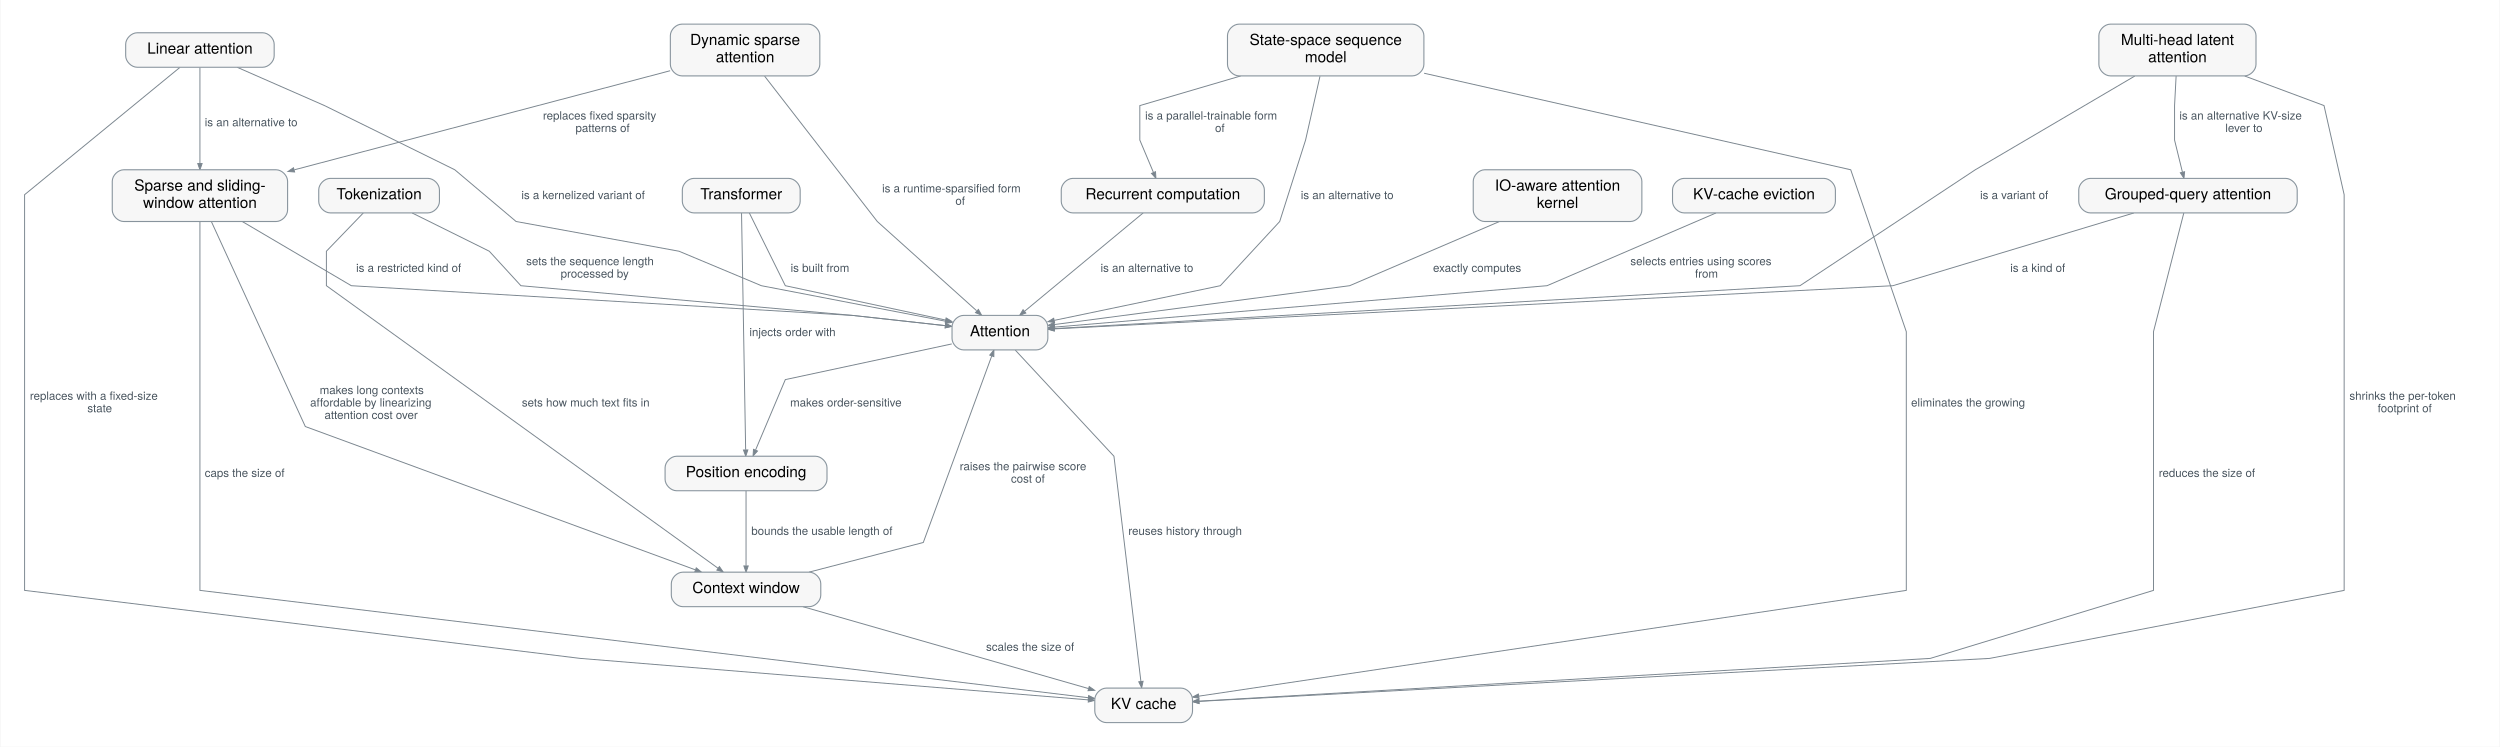
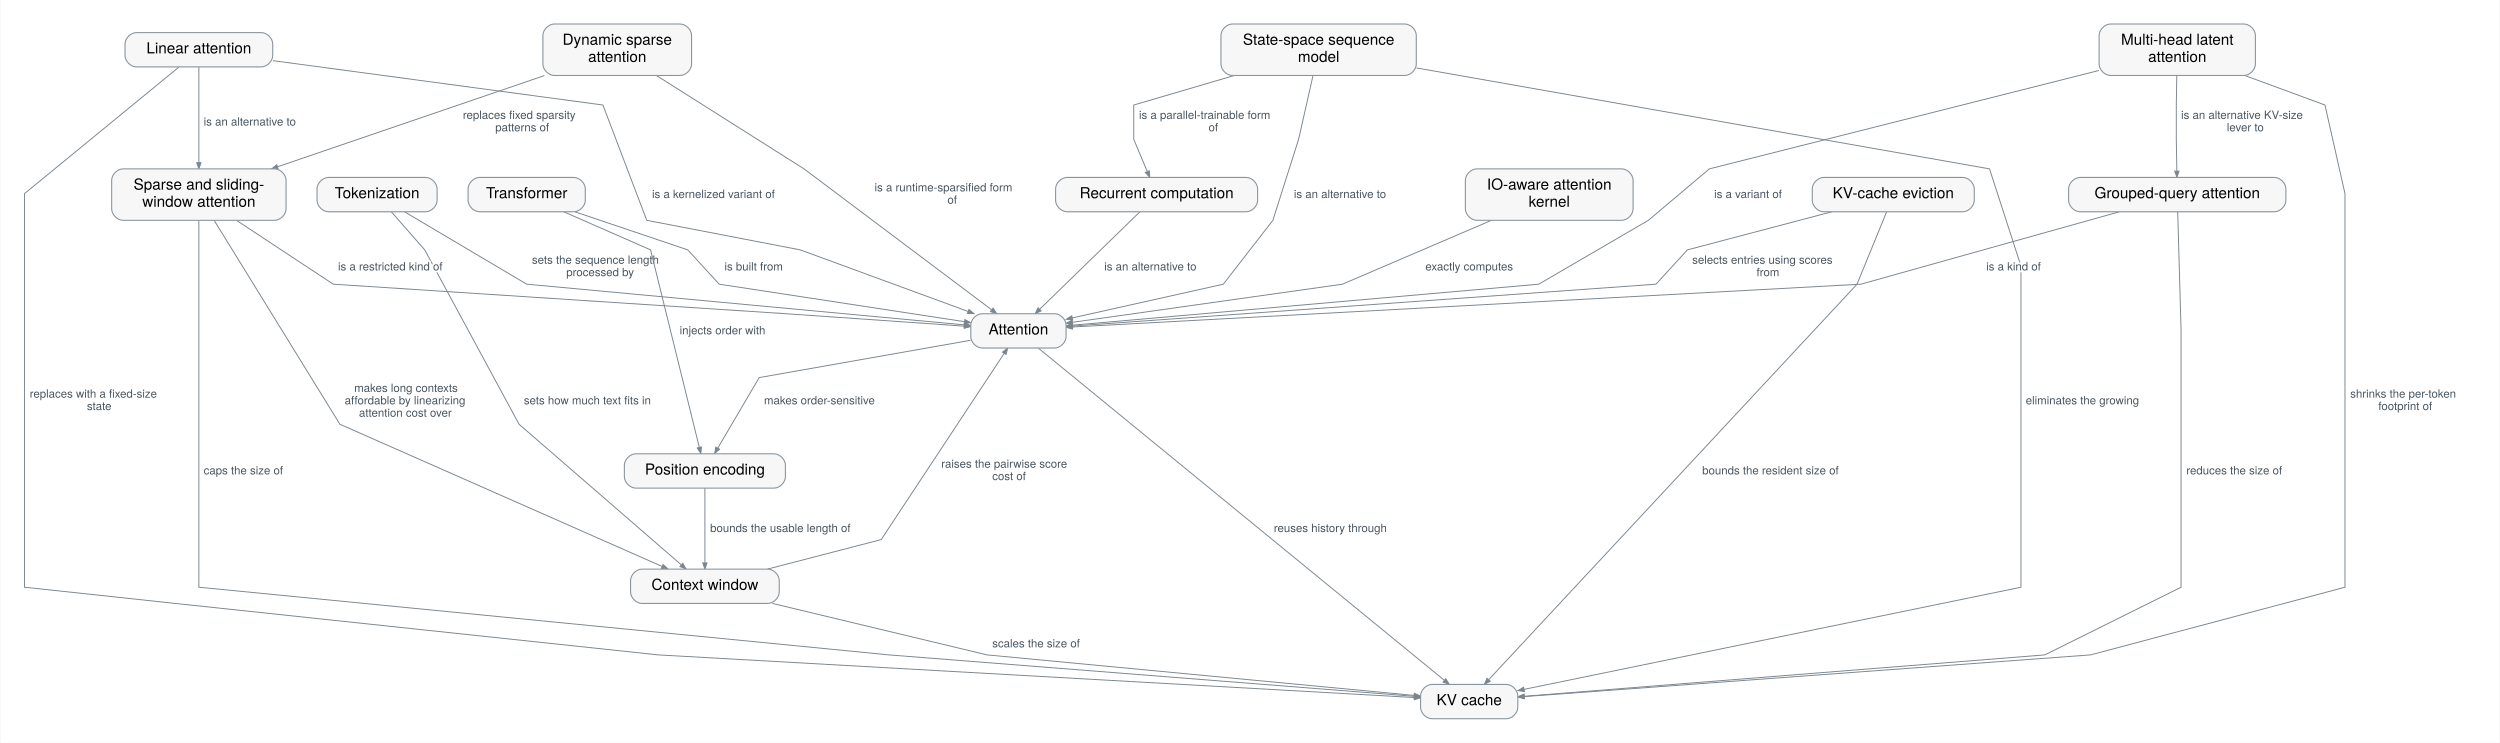
- <svg xmlns="http://www.w3.org/2000/svg" xmlns:xlink="http://www.w3.org/1999/xlink" width="2608pt" height="779pt" viewBox="0.00 0.00 2608.40 779.40" font-family="Helvetica Neue, Helvetica, Arial, sans-serif" role="group" aria-label="How does Attention connect?">
+ <svg xmlns="http://www.w3.org/2000/svg" xmlns:xlink="http://www.w3.org/1999/xlink" width="2622pt" height="779pt" viewBox="0.00 0.00 2622.40 779.40" font-family="Helvetica Neue, Helvetica, Arial, sans-serif" role="group" aria-label="How does Attention connect?">
  <g id="graph0" class="graph" transform="scale(1 1) rotate(0) translate(25.2 754.2)">
-     <polygon fill="white" stroke="transparent" points="-25.2,25.2 -25.2,-754.2 2583.2,-754.2 2583.2,25.2 -25.2,25.2" />
+     <polygon fill="white" stroke="transparent" points="-25.2,25.2 -25.2,-754.2 2597.2,-754.2 2597.2,25.2 -25.2,25.2" />
    <g id="relation-rel.position-encoding.attention" class="edge">
-       <path fill="none" stroke="#7a858e" d="M967.73,-395.23C901.69,-381.08 794,-358 794,-358 794,-358 775.09,-313.26 762.96,-284.55" />
-       <polygon fill="#7a858e" stroke="#7a858e" points="764.96,-283.44 760.33,-278.34 760.77,-285.21 764.96,-283.44" />
-       <text text-anchor="start" x="799" y="-329.9" font-family="Helvetica Neue" font-size="12.00" fill="#47535d" paint-order="stroke" stroke="white" stroke-width="4" stroke-linejoin="round">makes order-sensitive</text>
+       <path fill="none" stroke="#7a858e" d="M992.79,-397.14C914.2,-383.27 771,-358 771,-358 771,-358 744.49,-312.89 727.63,-284.19" />
+       <polygon fill="#7a858e" stroke="#7a858e" points="729.45,-282.79 724.19,-278.34 725.52,-285.1 729.45,-282.79" />
+       <text text-anchor="start" x="776" y="-329.9" font-family="Helvetica Neue" font-size="12.00" fill="#47535d" paint-order="stroke" stroke="white" stroke-width="4" stroke-linejoin="round">makes order-sensitive</text>
    </g>
    <g id="relation-rel.attention.kv-cache" class="edge">
-       <path fill="none" stroke="#7a858e" d="M1034.05,-388.74C1066.53,-353.8 1137,-278 1137,-278 1137,-278 1157.45,-107.14 1165.13,-42.97" />
-       <polygon fill="#7a858e" stroke="#7a858e" points="1167.4,-43.12 1165.92,-36.4 1162.89,-42.58 1167.4,-43.12" />
-       <text text-anchor="start" x="1152" y="-195.9" font-family="Helvetica Neue" font-size="12.00" fill="#47535d" paint-order="stroke" stroke="white" stroke-width="4" stroke-linejoin="round">reuses history through</text>
+       <path fill="none" stroke="#7a858e" d="M1063.93,-388.87C1140.55,-326.19 1405.6,-109.33 1489.98,-40.29" />
+       <polygon fill="#7a858e" stroke="#7a858e" points="1491.45,-42.03 1495.04,-36.15 1488.57,-38.5 1491.45,-42.03" />
+       <text text-anchor="start" x="1311" y="-195.9" font-family="Helvetica Neue" font-size="12.00" fill="#47535d" paint-order="stroke" stroke="white" stroke-width="4" stroke-linejoin="round">reuses history through</text>
    </g>
    <g id="relation-rel.tokenization.attention" class="edge">
-       <path fill="none" stroke="#7a858e" d="M404.5,-531.9C438.38,-515.11 485,-492 485,-492 485,-492 518,-456 518,-456 518,-456 864,-425 864,-425 864,-425 917.07,-419.14 960.91,-414.3" />
-       <polygon fill="#7a858e" stroke="#7a858e" points="961.36,-416.54 967.57,-413.57 960.86,-412.02 961.36,-416.54" />
-       <text text-anchor="start" x="523.5" y="-477.4" font-family="Helvetica Neue" font-size="12.00" fill="#47535d" paint-order="stroke" stroke="white" stroke-width="4" stroke-linejoin="round">sets the sequence length</text>
-       <text text-anchor="start" x="559.5" y="-464.4" font-family="Helvetica Neue" font-size="12.00" fill="#47535d" paint-order="stroke" stroke="white" stroke-width="4" stroke-linejoin="round">processed by</text>
+       <path fill="none" stroke="#7a858e" d="M398.8,-531.94C444.12,-505.09 527,-456 527,-456 527,-456 851.69,-425.8 985.95,-413.31" />
+       <polygon fill="#7a858e" stroke="#7a858e" points="986.32,-415.56 992.58,-412.69 985.9,-411.03 986.32,-415.56" />
+       <text text-anchor="start" x="532.5" y="-477.4" font-family="Helvetica Neue" font-size="12.00" fill="#47535d" paint-order="stroke" stroke="white" stroke-width="4" stroke-linejoin="round">sets the sequence length</text>
+       <text text-anchor="start" x="568.5" y="-464.4" font-family="Helvetica Neue" font-size="12.00" fill="#47535d" paint-order="stroke" stroke="white" stroke-width="4" stroke-linejoin="round">processed by</text>
    </g>
    <g id="relation-rel.tokenization.context" class="edge">
-       <path fill="none" stroke="#7a858e" d="M353.5,-531.9C337.3,-515.11 315,-492 315,-492 315,-492 315,-456 315,-456 315,-456 625.87,-231.72 723.82,-161.05" />
-       <polygon fill="#7a858e" stroke="#7a858e" points="725.2,-162.86 729.14,-157.21 722.54,-159.17 725.2,-162.86" />
-       <text text-anchor="start" x="519" y="-329.9" font-family="Helvetica Neue" font-size="12.00" fill="#47535d" paint-order="stroke" stroke="white" stroke-width="4" stroke-linejoin="round">sets how much text fits in</text>
+       <path fill="none" stroke="#7a858e" d="M385,-531.9C399.73,-515.11 420,-492 420,-492 420,-492 519,-309 519,-309 519,-309 636.45,-207.21 689.05,-161.63" />
+       <polygon fill="#7a858e" stroke="#7a858e" points="690.81,-163.11 694.23,-157.13 687.83,-159.67 690.81,-163.11" />
+       <text text-anchor="start" x="524" y="-329.9" font-family="Helvetica Neue" font-size="12.00" fill="#47535d" paint-order="stroke" stroke="white" stroke-width="4" stroke-linejoin="round">sets how much text fits in</text>
    </g>
    <g id="relation-rel.position-encoding.context" class="edge">
-       <path fill="none" stroke="#7a858e" d="M753,-241.95C753,-221.45 753,-186.92 753,-163.8" />
-       <polygon fill="#7a858e" stroke="#7a858e" points="755.28,-163.52 753,-157.02 750.73,-163.52 755.28,-163.52" />
-       <text text-anchor="start" x="758.5" y="-195.9" font-family="Helvetica Neue" font-size="12.00" fill="#47535d" paint-order="stroke" stroke="white" stroke-width="4" stroke-linejoin="round">bounds the usable length of</text>
+       <path fill="none" stroke="#7a858e" d="M714,-241.95C714,-221.45 714,-186.92 714,-163.8" />
+       <polygon fill="#7a858e" stroke="#7a858e" points="716.28,-163.52 714,-157.02 711.73,-163.52 716.28,-163.52" />
+       <text text-anchor="start" x="719.5" y="-195.9" font-family="Helvetica Neue" font-size="12.00" fill="#47535d" paint-order="stroke" stroke="white" stroke-width="4" stroke-linejoin="round">bounds the usable length of</text>
    </g>
    <g id="relation-rel.context-length.attention" class="edge">
-       <path fill="none" stroke="#7a858e" d="M818.74,-157.06C871.92,-170.85 938,-188 938,-188 938,-188 988.87,-326.61 1009.48,-382.78" />
-       <polygon fill="#7a858e" stroke="#7a858e" points="1007.35,-383.58 1011.72,-388.89 1011.62,-382.01 1007.35,-383.58" />
-       <text text-anchor="start" x="976" y="-263.4" font-family="Helvetica Neue" font-size="12.00" fill="#47535d" paint-order="stroke" stroke="white" stroke-width="4" stroke-linejoin="round">raises the pairwise score</text>
-       <text text-anchor="start" x="1029.5" y="-250.4" font-family="Helvetica Neue" font-size="12.00" fill="#47535d" paint-order="stroke" stroke="white" stroke-width="4" stroke-linejoin="round">cost of</text>
+       <path fill="none" stroke="#7a858e" d="M779.74,-157.06C832.92,-170.85 899,-188 899,-188 899,-188 991.3,-327.74 1028.11,-383.46" />
+       <polygon fill="#7a858e" stroke="#7a858e" points="1026.22,-384.72 1031.7,-388.89 1030.02,-382.22 1026.22,-384.72" />
+       <text text-anchor="start" x="962" y="-263.4" font-family="Helvetica Neue" font-size="12.00" fill="#47535d" paint-order="stroke" stroke="white" stroke-width="4" stroke-linejoin="round">raises the pairwise score</text>
+       <text text-anchor="start" x="1015.5" y="-250.4" font-family="Helvetica Neue" font-size="12.00" fill="#47535d" paint-order="stroke" stroke="white" stroke-width="4" stroke-linejoin="round">cost of</text>
    </g>
    <g id="relation-rel.context-length.kv-cache" class="edge">
-       <path fill="none" stroke="#7a858e" d="M812.46,-120.95C891.92,-98.17 1031.81,-58.05 1110.34,-35.53" />
-       <polygon fill="#7a858e" stroke="#7a858e" points="1111.2,-37.65 1116.82,-33.68 1109.94,-33.28 1111.2,-37.65" />
-       <text text-anchor="start" x="1003.5" y="-74.9" font-family="Helvetica Neue" font-size="12.00" fill="#47535d" paint-order="stroke" stroke="white" stroke-width="4" stroke-linejoin="round">scales the size of</text>
+       <path fill="none" stroke="#7a858e" d="M784.9,-120.99C872.47,-99.99 1010,-67 1010,-67 1010,-67 1325.32,-37.09 1458.13,-24.49" />
+       <polygon fill="#7a858e" stroke="#7a858e" points="1458.44,-26.75 1464.7,-23.87 1458.01,-22.22 1458.44,-26.75" />
+       <text text-anchor="start" x="1015.5" y="-74.9" font-family="Helvetica Neue" font-size="12.00" fill="#47535d" paint-order="stroke" stroke="white" stroke-width="4" stroke-linejoin="round">scales the size of</text>
    </g>
    <g id="relation-rel.transformer.attention" class="edge">
-       <path fill="none" stroke="#7a858e" d="M756.44,-531.94C769.72,-505.09 794,-456 794,-456 794,-456 894.65,-434.43 961.02,-420.21" />
-       <polygon fill="#7a858e" stroke="#7a858e" points="961.85,-422.36 967.73,-418.77 960.9,-417.91 961.85,-422.36" />
-       <text text-anchor="start" x="799.5" y="-470.4" font-family="Helvetica Neue" font-size="12.00" fill="#47535d" paint-order="stroke" stroke="white" stroke-width="4" stroke-linejoin="round">is built from</text>
+       <path fill="none" stroke="#7a858e" d="M577.71,-531.9C627.49,-515.11 696,-492 696,-492 696,-492 729,-456 729,-456 729,-456 895.8,-430.5 986.25,-416.67" />
+       <polygon fill="#7a858e" stroke="#7a858e" points="986.82,-418.89 992.9,-415.66 986.13,-414.39 986.82,-418.89" />
+       <text text-anchor="start" x="734.5" y="-470.4" font-family="Helvetica Neue" font-size="12.00" fill="#47535d" paint-order="stroke" stroke="white" stroke-width="4" stroke-linejoin="round">is built from</text>
    </g>
    <g id="relation-rel.transformer.position-encoding" class="edge">
-       <path fill="none" stroke="#7a858e" d="M748.3,-531.85C749.15,-482.72 751.6,-341.42 752.59,-284.84" />
-       <polygon fill="#7a858e" stroke="#7a858e" points="754.87,-284.6 752.7,-278.06 750.32,-284.52 754.87,-284.6" />
-       <text text-anchor="start" x="756.5" y="-403.4" font-family="Helvetica Neue" font-size="12.00" fill="#47535d" paint-order="stroke" stroke="white" stroke-width="4" stroke-linejoin="round">injects order with</text>
+       <path fill="none" stroke="#7a858e" d="M566,-531.9C604.3,-515.11 657,-492 657,-492 657,-492 693.59,-343.73 708.14,-284.77" />
+       <polygon fill="#7a858e" stroke="#7a858e" points="710.37,-285.22 709.72,-278.36 705.95,-284.13 710.37,-285.22" />
+       <text text-anchor="start" x="687.5" y="-403.4" font-family="Helvetica Neue" font-size="12.00" fill="#47535d" paint-order="stroke" stroke="white" stroke-width="4" stroke-linejoin="round">injects order with</text>
    </g>
    <g id="relation-rel.recurrence.attention" class="edge">
-       <path fill="none" stroke="#7a858e" d="M1167.49,-531.99C1136.48,-506.27 1077.67,-457.49 1043.79,-429.39" />
-       <polygon fill="#7a858e" stroke="#7a858e" points="1045.03,-427.47 1038.58,-425.07 1042.13,-430.97 1045.03,-427.47" />
-       <text text-anchor="start" x="1123" y="-470.4" font-family="Helvetica Neue" font-size="12.00" fill="#47535d" paint-order="stroke" stroke="white" stroke-width="4" stroke-linejoin="round">is an alternative to</text>
+       <path fill="none" stroke="#7a858e" d="M1170.51,-531.99C1144.16,-506.37 1094.31,-457.89 1065.36,-429.74" />
+       <polygon fill="#7a858e" stroke="#7a858e" points="1066.8,-427.97 1060.55,-425.07 1063.63,-431.23 1066.8,-427.97" />
+       <text text-anchor="start" x="1133" y="-470.4" font-family="Helvetica Neue" font-size="12.00" fill="#47535d" paint-order="stroke" stroke="white" stroke-width="4" stroke-linejoin="round">is an alternative to</text>
    </g>
    <g id="relation-rel.sliding-window-attention.attention" class="edge">
-       <path fill="none" stroke="#7a858e" d="M227.43,-522.85C274.16,-495.34 341,-456 341,-456 341,-456 864,-425 864,-425 864,-425 917.07,-419.14 960.91,-414.3" />
-       <polygon fill="#7a858e" stroke="#7a858e" points="961.36,-416.54 967.57,-413.57 960.86,-412.02 961.36,-416.54" />
-       <text text-anchor="start" x="346" y="-470.4" font-family="Helvetica Neue" font-size="12.00" fill="#47535d" paint-order="stroke" stroke="white" stroke-width="4" stroke-linejoin="round">is a restricted kind of</text>
+       <path fill="none" stroke="#7a858e" d="M222.65,-522.85C264.36,-495.34 324,-456 324,-456 324,-456 799,-425 799,-425 799,-425 913.79,-417 985.9,-411.98" />
+       <polygon fill="#7a858e" stroke="#7a858e" points="986.41,-414.22 992.74,-411.5 986.1,-409.68 986.41,-414.22" />
+       <text text-anchor="start" x="329" y="-470.4" font-family="Helvetica Neue" font-size="12.00" fill="#47535d" paint-order="stroke" stroke="white" stroke-width="4" stroke-linejoin="round">is a restricted kind of</text>
    </g>
    <g id="relation-rel.sliding-window-attention.kv-cache" class="edge">
-       <path fill="none" stroke="#7a858e" d="M183,-522.81C183,-482.03 183,-408 183,-408 183,-408 183,-408 183,-138 183,-138 898.95,-51.5 1110.08,-26" />
-       <polygon fill="#7a858e" stroke="#7a858e" points="1110.59,-28.23 1116.77,-25.19 1110.05,-23.71 1110.59,-28.23" />
+       <path fill="none" stroke="#7a858e" d="M183,-522.81C183,-482.03 183,-408 183,-408 183,-408 183,-408 183,-138 183,-138 907,-67 907,-67 907,-67 1306.31,-35.53 1458.25,-23.55" />
+       <polygon fill="#7a858e" stroke="#7a858e" points="1458.56,-25.81 1464.86,-23.03 1458.2,-21.27 1458.56,-25.81" />
      <text text-anchor="start" x="188" y="-256.4" font-family="Helvetica Neue" font-size="12.00" fill="#47535d" paint-order="stroke" stroke="white" stroke-width="4" stroke-linejoin="round">caps the size of</text>
    </g>
    <g id="relation-rel.sliding-window-attention.context-length" class="edge">
-       <path fill="none" stroke="#7a858e" d="M194.98,-522.86C223.49,-460.66 293,-309 293,-309 293,-309 579.09,-203.89 700.03,-159.46" />
-       <polygon fill="#7a858e" stroke="#7a858e" points="701.04,-161.51 706.36,-157.13 699.48,-157.24 701.04,-161.51" />
-       <text text-anchor="start" x="308" y="-342.9" font-family="Helvetica Neue" font-size="12.00" fill="#47535d" paint-order="stroke" stroke="white" stroke-width="4" stroke-linejoin="round">makes long contexts</text>
-       <text text-anchor="start" x="298" y="-329.9" font-family="Helvetica Neue" font-size="12.00" fill="#47535d" paint-order="stroke" stroke="white" stroke-width="4" stroke-linejoin="round">affordable by linearizing</text>
-       <text text-anchor="start" x="313" y="-316.9" font-family="Helvetica Neue" font-size="12.00" fill="#47535d" paint-order="stroke" stroke="white" stroke-width="4" stroke-linejoin="round">attention cost over</text>
+       <path fill="none" stroke="#7a858e" d="M199.12,-522.86C237.48,-460.66 331,-309 331,-309 331,-309 567.78,-204.52 668.99,-159.86" />
+       <polygon fill="#7a858e" stroke="#7a858e" points="670.14,-161.84 675.17,-157.13 668.3,-157.68 670.14,-161.84" />
+       <text text-anchor="start" x="346" y="-342.9" font-family="Helvetica Neue" font-size="12.00" fill="#47535d" paint-order="stroke" stroke="white" stroke-width="4" stroke-linejoin="round">makes long contexts</text>
+       <text text-anchor="start" x="336" y="-329.9" font-family="Helvetica Neue" font-size="12.00" fill="#47535d" paint-order="stroke" stroke="white" stroke-width="4" stroke-linejoin="round">affordable by linearizing</text>
+       <text text-anchor="start" x="351" y="-316.9" font-family="Helvetica Neue" font-size="12.00" fill="#47535d" paint-order="stroke" stroke="white" stroke-width="4" stroke-linejoin="round">attention cost over</text>
    </g>
    <g id="relation-rel.linear-attention.attention" class="edge">
-       <path fill="none" stroke="#7a858e" d="M222,-683.9C260.3,-667.11 313,-644 313,-644 313,-644 449,-577 449,-577 449,-577 513,-523 513,-523 513,-523 683,-492 683,-492 683,-492 769,-456 769,-456 769,-456 887.91,-433.08 961.39,-418.91" />
-       <polygon fill="#7a858e" stroke="#7a858e" points="961.96,-421.12 967.91,-417.66 961.1,-416.65 961.96,-421.12" />
-       <text text-anchor="start" x="518.5" y="-546.4" font-family="Helvetica Neue" font-size="12.00" fill="#47535d" paint-order="stroke" stroke="white" stroke-width="4" stroke-linejoin="round">is a kernelized variant of</text>
+       <path fill="none" stroke="#7a858e" d="M260.77,-690.55C383.17,-674.09 607,-644 607,-644 607,-644 653,-523 653,-523 653,-523 814,-492 814,-492 814,-492 922.32,-452.27 989.97,-427.45" />
+       <polygon fill="#7a858e" stroke="#7a858e" points="991.06,-429.47 996.38,-425.1 989.5,-425.2 991.06,-429.47" />
+       <text text-anchor="start" x="658.5" y="-546.4" font-family="Helvetica Neue" font-size="12.00" fill="#47535d" paint-order="stroke" stroke="white" stroke-width="4" stroke-linejoin="round">is a kernelized variant of</text>
    </g>
    <g id="relation-rel.linear-attention.kv-cache" class="edge">
-       <path fill="none" stroke="#7a858e" d="M162.01,-683.79C113.94,-644.39 0,-551 0,-551 0,-551 0,-551 0,-138 0,-138 580,-67 580,-67 580,-67 961.58,-35.85 1109.96,-23.74" />
-       <polygon fill="#7a858e" stroke="#7a858e" points="1110.55,-25.97 1116.85,-23.18 1110.18,-21.44 1110.55,-25.97" />
+       <path fill="none" stroke="#7a858e" d="M162.01,-683.79C113.94,-644.39 0,-551 0,-551 0,-551 0,-551 0,-138 0,-138 158,-121 158,-121 158,-121 665,-67 665,-67 665,-67 1267.04,-33.04 1458.37,-22.25" />
+       <polygon fill="#7a858e" stroke="#7a858e" points="1458.64,-24.51 1465,-21.88 1458.38,-19.97 1458.64,-24.51" />
      <text text-anchor="start" x="5.5" y="-336.9" font-family="Helvetica Neue" font-size="12.00" fill="#47535d" paint-order="stroke" stroke="white" stroke-width="4" stroke-linejoin="round">replaces with a fixed-size</text>
      <text text-anchor="start" x="65.5" y="-323.9" font-family="Helvetica Neue" font-size="12.00" fill="#47535d" paint-order="stroke" stroke="white" stroke-width="4" stroke-linejoin="round">state</text>
    </g>
    <g id="relation-rel.linear-attention.sliding-window-attention" class="edge">
      <path fill="none" stroke="#7a858e" d="M183,-683.79C183,-659.47 183,-614.56 183,-583.76" />
      <polygon fill="#7a858e" stroke="#7a858e" points="185.28,-583.53 183,-577.03 180.73,-583.53 185.28,-583.53" />
      <text text-anchor="start" x="188" y="-622.4" font-family="Helvetica Neue" font-size="12.00" fill="#47535d" paint-order="stroke" stroke="white" stroke-width="4" stroke-linejoin="round">is an alternative to</text>
    </g>
    <g id="relation-rel.state-space-model.attention" class="edge">
-       <path fill="none" stroke="#7a858e" d="M1352.04,-674.6C1345.83,-647.1 1337,-608 1337,-608 1337,-608 1310,-523 1310,-523 1310,-523 1248,-456 1248,-456 1248,-456 1142.76,-434.04 1074.66,-419.82" />
-       <polygon fill="#7a858e" stroke="#7a858e" points="1075.02,-417.58 1068.19,-418.47 1074.09,-422.03 1075.02,-417.58" />
+       <path fill="none" stroke="#7a858e" d="M1352.04,-674.6C1345.83,-647.1 1337,-608 1337,-608 1337,-608 1310,-523 1310,-523 1310,-523 1258,-456 1258,-456 1258,-456 1163.28,-434.85 1099.58,-420.63" />
+       <polygon fill="#7a858e" stroke="#7a858e" points="1099.98,-418.39 1093.14,-419.19 1098.98,-422.83 1099.98,-418.39" />
      <text text-anchor="start" x="1332" y="-546.4" font-family="Helvetica Neue" font-size="12.00" fill="#47535d" paint-order="stroke" stroke="white" stroke-width="4" stroke-linejoin="round">is an alternative to</text>
    </g>
    <g id="relation-rel.state-space-model.kv-cache" class="edge">
-       <path fill="none" stroke="#7a858e" d="M1460.75,-677.75C1619.43,-641.84 1906,-577 1906,-577 1906,-577 1964,-408 1964,-408 1964,-408 1964,-408 1964,-138 1964,-138 1408.5,-54.95 1225.61,-27.61" />
-       <polygon fill="#7a858e" stroke="#7a858e" points="1225.77,-25.34 1219,-26.63 1225.1,-29.84 1225.77,-25.34" />
-       <text text-anchor="start" x="1969" y="-329.9" font-family="Helvetica Neue" font-size="12.00" fill="#47535d" paint-order="stroke" stroke="white" stroke-width="4" stroke-linejoin="round">eliminates the growing</text>
+       <path fill="none" stroke="#7a858e" d="M1460.74,-682.9C1656.14,-648.49 2062,-577 2062,-577 2062,-577 2095,-475 2095,-475 2095,-475 2095,-475 2095,-138 2095,-138 1719.86,-60.9 1573.5,-30.82" />
+       <polygon fill="#7a858e" stroke="#7a858e" points="1573.95,-28.59 1567.13,-29.51 1573.04,-33.05 1573.95,-28.59" />
+       <text text-anchor="start" x="2100" y="-329.9" font-family="Helvetica Neue" font-size="12.00" fill="#47535d" paint-order="stroke" stroke="white" stroke-width="4" stroke-linejoin="round">eliminates the growing</text>
    </g>
    <g id="relation-rel.state-space-model.recurrence" class="edge">
      <path fill="none" stroke="#7a858e" d="M1269.23,-674.92C1218.15,-659.91 1164,-644 1164,-644 1164,-644 1164,-608 1164,-608 1164,-608 1171.58,-589.99 1178.22,-574.22" />
      <polygon fill="#7a858e" stroke="#7a858e" points="1180.37,-574.98 1180.8,-568.1 1176.18,-573.21 1180.37,-574.98" />
      <text text-anchor="start" x="1169.5" y="-629.4" font-family="Helvetica Neue" font-size="12.00" fill="#47535d" paint-order="stroke" stroke="white" stroke-width="4" stroke-linejoin="round">is a parallel-trainable form</text>
      <text text-anchor="start" x="1242.5" y="-616.4" font-family="Helvetica Neue" font-size="12.00" fill="#47535d" paint-order="stroke" stroke="white" stroke-width="4" stroke-linejoin="round">of</text>
    </g>
    <g id="relation-rel.grouped-query-attention.attention" class="edge">
-       <path fill="none" stroke="#7a858e" d="M2201.51,-531.94C2112.59,-505.09 1950,-456 1950,-456 1950,-456 1277.07,-421.34 1074.82,-410.93" />
-       <polygon fill="#7a858e" stroke="#7a858e" points="1074.72,-408.64 1068.11,-410.58 1074.48,-413.19 1074.72,-408.64" />
-       <text text-anchor="start" x="2072.5" y="-470.4" font-family="Helvetica Neue" font-size="12.00" fill="#47535d" paint-order="stroke" stroke="white" stroke-width="4" stroke-linejoin="round">is a kind of</text>
+       <path fill="none" stroke="#7a858e" d="M2198.11,-531.94C2102.26,-505.09 1927,-456 1927,-456 1927,-456 1295.14,-421.69 1099.82,-411.09" />
+       <polygon fill="#7a858e" stroke="#7a858e" points="1099.67,-408.8 1093.06,-410.72 1099.43,-413.34 1099.67,-408.8" />
+       <text text-anchor="start" x="2058.5" y="-470.4" font-family="Helvetica Neue" font-size="12.00" fill="#47535d" paint-order="stroke" stroke="white" stroke-width="4" stroke-linejoin="round">is a kind of</text>
    </g>
    <g id="relation-rel.grouped-query-attention.kv-cache" class="edge">
-       <path fill="none" stroke="#7a858e" d="M2253.66,-531.99C2244.08,-494.49 2222,-408 2222,-408 2222,-408 2222,-408 2222,-138 2222,-138 1989,-67 1989,-67 1989,-67 1412.74,-33.31 1225.8,-22.38" />
-       <polygon fill="#7a858e" stroke="#7a858e" points="1225.67,-20.09 1219.05,-21.98 1225.4,-24.64 1225.67,-20.09" />
-       <text text-anchor="start" x="2227.5" y="-256.4" font-family="Helvetica Neue" font-size="12.00" fill="#47535d" paint-order="stroke" stroke="white" stroke-width="4" stroke-linejoin="round">reduces the size of</text>
+       <path fill="none" stroke="#7a858e" d="M2259.48,-531.99C2260.55,-494.49 2263,-408 2263,-408 2263,-408 2263,-408 2263,-138 2263,-138 2120,-67 2120,-67 2120,-67 1724.91,-35.6 1573.81,-23.59" />
+       <polygon fill="#7a858e" stroke="#7a858e" points="1573.9,-21.32 1567.24,-23.07 1573.54,-25.85 1573.9,-21.32" />
+       <text text-anchor="start" x="2268.5" y="-256.4" font-family="Helvetica Neue" font-size="12.00" fill="#47535d" paint-order="stroke" stroke="white" stroke-width="4" stroke-linejoin="round">reduces the size of</text>
    </g>
    <g id="relation-rel.io-aware-attention.attention" class="edge">
-       <path fill="none" stroke="#7a858e" d="M1539.26,-522.97C1475.07,-495.46 1383,-456 1383,-456 1383,-456 1177.62,-428.99 1074.98,-415.49" />
-       <polygon fill="#7a858e" stroke="#7a858e" points="1075.11,-413.22 1068.37,-414.62 1074.52,-417.73 1075.11,-413.22" />
+       <path fill="none" stroke="#7a858e" d="M1539.26,-522.97C1475.07,-495.46 1383,-456 1383,-456 1383,-456 1196.42,-429.66 1099.69,-416" />
+       <polygon fill="#7a858e" stroke="#7a858e" points="1099.92,-413.74 1093.17,-415.08 1099.29,-418.24 1099.92,-413.74" />
      <text text-anchor="start" x="1470" y="-470.4" font-family="Helvetica Neue" font-size="12.00" fill="#47535d" paint-order="stroke" stroke="white" stroke-width="4" stroke-linejoin="round">exactly computes</text>
    </g>
    <g id="relation-rel.kv-cache-eviction.attention" class="edge">
-       <path fill="none" stroke="#7a858e" d="M1765.38,-531.94C1703.02,-505.09 1589,-456 1589,-456 1589,-456 1219.34,-424.92 1074.88,-412.78" />
-       <polygon fill="#7a858e" stroke="#7a858e" points="1074.84,-410.5 1068.17,-412.22 1074.46,-415.03 1074.84,-410.5" />
-       <text text-anchor="start" x="1676" y="-477.4" font-family="Helvetica Neue" font-size="12.00" fill="#47535d" paint-order="stroke" stroke="white" stroke-width="4" stroke-linejoin="round">selects entries using scores</text>
-       <text text-anchor="start" x="1743.5" y="-464.4" font-family="Helvetica Neue" font-size="12.00" fill="#47535d" paint-order="stroke" stroke="white" stroke-width="4" stroke-linejoin="round">from</text>
+       <path fill="none" stroke="#7a858e" d="M1896.49,-531.98C1832.84,-515.18 1745,-492 1745,-492 1745,-492 1712,-456 1712,-456 1712,-456 1260.92,-423.64 1099.55,-412.06" />
+       <polygon fill="#7a858e" stroke="#7a858e" points="1099.66,-409.78 1093.01,-411.59 1099.33,-414.32 1099.66,-409.78" />
+       <text text-anchor="start" x="1750" y="-477.4" font-family="Helvetica Neue" font-size="12.00" fill="#47535d" paint-order="stroke" stroke="white" stroke-width="4" stroke-linejoin="round">selects entries using scores</text>
+       <text text-anchor="start" x="1817.5" y="-464.4" font-family="Helvetica Neue" font-size="12.00" fill="#47535d" paint-order="stroke" stroke="white" stroke-width="4" stroke-linejoin="round">from</text>
+     </g>
+     <g id="relation-rel.kv-cache-eviction.kv-cache" class="edge">
+       <path fill="none" stroke="#7a858e" d="M1954.03,-531.94C1943.06,-505.09 1923,-456 1923,-456 1923,-456 1618.81,-129.39 1536.39,-40.89" />
+       <polygon fill="#7a858e" stroke="#7a858e" points="1538.05,-39.34 1531.95,-36.13 1534.72,-42.44 1538.05,-39.34" />
+       <text text-anchor="start" x="1760.5" y="-256.4" font-family="Helvetica Neue" font-size="12.00" fill="#47535d" paint-order="stroke" stroke="white" stroke-width="4" stroke-linejoin="round">bounds the resident size of</text>
    </g>
    <g id="relation-rel.dynamic-sparse-attention.attention" class="edge">
-       <path fill="none" stroke="#7a858e" d="M772.36,-674.74C810.75,-625.22 890,-523 890,-523 890,-523 956.43,-463.31 993.58,-429.94" />
-       <polygon fill="#7a858e" stroke="#7a858e" points="995.52,-431.25 998.84,-425.22 992.48,-427.87 995.52,-431.25" />
-       <text text-anchor="start" x="895" y="-553.4" font-family="Helvetica Neue" font-size="12.00" fill="#47535d" paint-order="stroke" stroke="white" stroke-width="4" stroke-linejoin="round">is a runtime-sparsified form</text>
-       <text text-anchor="start" x="971.5" y="-540.4" font-family="Helvetica Neue" font-size="12.00" fill="#47535d" paint-order="stroke" stroke="white" stroke-width="4" stroke-linejoin="round">of</text>
+       <path fill="none" stroke="#7a858e" d="M663.57,-674.7C721.1,-638.3 818,-577 818,-577 818,-577 954.62,-474.39 1014.94,-429.08" />
+       <polygon fill="#7a858e" stroke="#7a858e" points="1016.36,-430.86 1020.19,-425.13 1013.62,-427.22 1016.36,-430.86" />
+       <text text-anchor="start" x="892" y="-553.4" font-family="Helvetica Neue" font-size="12.00" fill="#47535d" paint-order="stroke" stroke="white" stroke-width="4" stroke-linejoin="round">is a runtime-sparsified form</text>
+       <text text-anchor="start" x="968.5" y="-540.4" font-family="Helvetica Neue" font-size="12.00" fill="#47535d" paint-order="stroke" stroke="white" stroke-width="4" stroke-linejoin="round">of</text>
    </g>
    <g id="relation-rel.dynamic-sparse-attention.sliding-window-attention" class="edge">
-       <path fill="none" stroke="#7a858e" d="M673.78,-680.38C571.63,-653.45 392.78,-606.3 281.5,-576.97" />
-       <polygon fill="#7a858e" stroke="#7a858e" points="281.8,-574.69 274.93,-575.24 280.64,-579.09 281.8,-574.69" />
-       <text text-anchor="start" x="541" y="-629.4" font-family="Helvetica Neue" font-size="12.00" fill="#47535d" paint-order="stroke" stroke="white" stroke-width="4" stroke-linejoin="round">replaces fixed sparsity</text>
-       <text text-anchor="start" x="575" y="-616.4" font-family="Helvetica Neue" font-size="12.00" fill="#47535d" paint-order="stroke" stroke="white" stroke-width="4" stroke-linejoin="round">patterns of</text>
+       <path fill="none" stroke="#7a858e" d="M545.53,-674.87C467.24,-648.12 345.95,-606.68 265.53,-579.2" />
+       <polygon fill="#7a858e" stroke="#7a858e" points="266.21,-577.03 259.33,-577.08 264.74,-581.33 266.21,-577.03" />
+       <text text-anchor="start" x="460" y="-629.4" font-family="Helvetica Neue" font-size="12.00" fill="#47535d" paint-order="stroke" stroke="white" stroke-width="4" stroke-linejoin="round">replaces fixed sparsity</text>
+       <text text-anchor="start" x="494" y="-616.4" font-family="Helvetica Neue" font-size="12.00" fill="#47535d" paint-order="stroke" stroke="white" stroke-width="4" stroke-linejoin="round">patterns of</text>
    </g>
    <g id="relation-rel.multi-head-latent-attention.attention" class="edge">
-       <path fill="none" stroke="#7a858e" d="M2202.51,-674.85C2140.61,-638.47 2036,-577 2036,-577 2036,-577 1853,-456 1853,-456 1853,-456 1262.28,-422.04 1074.55,-411.25" />
-       <polygon fill="#7a858e" stroke="#7a858e" points="1074.66,-408.98 1068.04,-410.88 1074.4,-413.52 1074.66,-408.98" />
-       <text text-anchor="start" x="2041" y="-546.4" font-family="Helvetica Neue" font-size="12.00" fill="#47535d" paint-order="stroke" stroke="white" stroke-width="4" stroke-linejoin="round">is a variant of</text>
+       <path fill="none" stroke="#7a858e" d="M2176.82,-680.25C2037.04,-644.95 1768,-577 1768,-577 1768,-577 1704,-523 1704,-523 1704,-523 1589,-456 1589,-456 1589,-456 1239.73,-425.29 1099.89,-413" />
+       <polygon fill="#7a858e" stroke="#7a858e" points="1100.06,-410.73 1093.39,-412.43 1099.66,-415.27 1100.06,-410.73" />
+       <text text-anchor="start" x="1773" y="-546.4" font-family="Helvetica Neue" font-size="12.00" fill="#47535d" paint-order="stroke" stroke="white" stroke-width="4" stroke-linejoin="round">is a variant of</text>
    </g>
    <g id="relation-rel.multi-head-latent-attention.kv-cache" class="edge">
-       <path fill="none" stroke="#7a858e" d="M2317.23,-674.84C2357.45,-659.85 2400,-644 2400,-644 2400,-644 2421,-551 2421,-551 2421,-551 2421,-551 2421,-138 2421,-138 2051,-67 2051,-67 2051,-67 1422.11,-32.81 1225.81,-22.14" />
-       <polygon fill="#7a858e" stroke="#7a858e" points="1225.9,-19.87 1219.29,-21.79 1225.66,-24.41 1225.9,-19.87" />
-       <text text-anchor="start" x="2426.5" y="-336.9" font-family="Helvetica Neue" font-size="12.00" fill="#47535d" paint-order="stroke" stroke="white" stroke-width="4" stroke-linejoin="round">shrinks the per-token</text>
-       <text text-anchor="start" x="2456" y="-323.9" font-family="Helvetica Neue" font-size="12.00" fill="#47535d" paint-order="stroke" stroke="white" stroke-width="4" stroke-linejoin="round">footprint of</text>
+       <path fill="none" stroke="#7a858e" d="M2330.15,-674.84C2370.9,-659.85 2414,-644 2414,-644 2414,-644 2435,-551 2435,-551 2435,-551 2435,-551 2435,-138 2435,-138 2168,-67 2168,-67 2168,-67 1733.87,-35.04 1574.1,-23.28" />
+       <polygon fill="#7a858e" stroke="#7a858e" points="1573.81,-20.97 1567.16,-22.77 1573.48,-25.51 1573.81,-20.97" />
+       <text text-anchor="start" x="2440.5" y="-336.9" font-family="Helvetica Neue" font-size="12.00" fill="#47535d" paint-order="stroke" stroke="white" stroke-width="4" stroke-linejoin="round">shrinks the per-token</text>
+       <text text-anchor="start" x="2470" y="-323.9" font-family="Helvetica Neue" font-size="12.00" fill="#47535d" paint-order="stroke" stroke="white" stroke-width="4" stroke-linejoin="round">footprint of</text>
    </g>
    <g id="relation-rel.multi-head-latent-attention.grouped-query-attention" class="edge">
-       <path fill="none" stroke="#7a858e" d="M2245.62,-674.84C2244.83,-659.85 2244,-644 2244,-644 2244,-644 2244,-608 2244,-608 2244,-608 2248.35,-590.31 2252.19,-574.64" />
-       <polygon fill="#7a858e" stroke="#7a858e" points="2254.46,-574.96 2253.8,-568.1 2250.04,-573.87 2254.46,-574.96" />
-       <text text-anchor="start" x="2249" y="-629.4" font-family="Helvetica Neue" font-size="12.00" fill="#47535d" paint-order="stroke" stroke="white" stroke-width="4" stroke-linejoin="round">is an alternative KV-size</text>
-       <text text-anchor="start" x="2297" y="-616.4" font-family="Helvetica Neue" font-size="12.00" fill="#47535d" paint-order="stroke" stroke="white" stroke-width="4" stroke-linejoin="round">lever to</text>
+       <path fill="none" stroke="#7a858e" d="M2258.54,-674.84C2258.28,-659.85 2258,-644 2258,-644 2258,-644 2258,-608 2258,-608 2258,-608 2258.31,-590.31 2258.59,-574.64" />
+       <polygon fill="#7a858e" stroke="#7a858e" points="2260.86,-574.64 2258.7,-568.1 2256.31,-574.56 2260.86,-574.64" />
+       <text text-anchor="start" x="2263" y="-629.4" font-family="Helvetica Neue" font-size="12.00" fill="#47535d" paint-order="stroke" stroke="white" stroke-width="4" stroke-linejoin="round">is an alternative KV-size</text>
+       <text text-anchor="start" x="2311" y="-616.4" font-family="Helvetica Neue" font-size="12.00" fill="#47535d" paint-order="stroke" stroke="white" stroke-width="4" stroke-linejoin="round">lever to</text>
    </g>
    <g id="concept-mlsys.attention" class="node">
      <g id="a_concept-mlsys.attention">
        <a xlink:title="Input-dependent aggregation of value vectors using query-key compatibility scores.">
-           <path fill="#f7f7f7" stroke="#88949d" stroke-width="1.15" d="M1056,-425C1056,-425 980,-425 980,-425 974,-425 968,-419 968,-413 968,-413 968,-401 968,-401 968,-395 974,-389 980,-389 980,-389 1056,-389 1056,-389 1062,-389 1068,-395 1068,-401 1068,-401 1068,-413 1068,-413 1068,-419 1062,-425 1056,-425" />
-           <text text-anchor="middle" x="1018" y="-403.2" font-family="Helvetica Neue" font-size="16.00">Attention</text>
+           <path fill="#f7f7f7" stroke="#88949d" stroke-width="1.15" d="M1081,-425C1081,-425 1005,-425 1005,-425 999,-425 993,-419 993,-413 993,-413 993,-401 993,-401 993,-395 999,-389 1005,-389 1005,-389 1081,-389 1081,-389 1087,-389 1093,-395 1093,-401 1093,-401 1093,-413 1093,-413 1093,-419 1087,-425 1081,-425" />
+           <text text-anchor="middle" x="1043" y="-403.2" font-family="Helvetica Neue" font-size="16.00">Attention</text>
        </a>
      </g>
    </g>
    <g id="concept-mlsys.tokenization" class="node">
      <g id="a_concept-mlsys.tokenization">
        <a xlink:title="Mapping text into vocabulary-dependent token identifiers, which sets sequence lengths and so influences context usage, embedding size, and processing cost.">
          <path fill="#f7f7f7" stroke="#88949d" stroke-width="1.15" d="M421,-568C421,-568 319,-568 319,-568 313,-568 307,-562 307,-556 307,-556 307,-544 307,-544 307,-538 313,-532 319,-532 319,-532 421,-532 421,-532 427,-532 433,-538 433,-544 433,-544 433,-556 433,-556 433,-562 427,-568 421,-568" />
          <text text-anchor="middle" x="370" y="-546.2" font-family="Helvetica Neue" font-size="16.00">Tokenization</text>
        </a>
      </g>
    </g>
    <g id="concept-mlsys.position-encoding" class="node">
      <g id="a_concept-mlsys.position-encoding">
        <a xlink:title="Representations that make sequence position available to a model.">
-           <path fill="#f7f7f7" stroke="#88949d" stroke-width="1.15" d="M825.5,-278C825.5,-278 680.5,-278 680.5,-278 674.5,-278 668.5,-272 668.5,-266 668.5,-266 668.5,-254 668.5,-254 668.5,-248 674.5,-242 680.5,-242 680.5,-242 825.5,-242 825.5,-242 831.5,-242 837.5,-248 837.5,-254 837.5,-254 837.5,-266 837.5,-266 837.5,-272 831.5,-278 825.5,-278" />
-           <text text-anchor="middle" x="753" y="-256.2" font-family="Helvetica Neue" font-size="16.00">Position encoding</text>
+           <path fill="#f7f7f7" stroke="#88949d" stroke-width="1.15" d="M786.5,-278C786.5,-278 641.5,-278 641.5,-278 635.5,-278 629.5,-272 629.5,-266 629.5,-266 629.5,-254 629.5,-254 629.5,-248 635.5,-242 641.5,-242 641.5,-242 786.5,-242 786.5,-242 792.5,-242 798.5,-248 798.5,-254 798.5,-254 798.5,-266 798.5,-266 798.5,-272 792.5,-278 786.5,-278" />
+           <text text-anchor="middle" x="714" y="-256.2" font-family="Helvetica Neue" font-size="16.00">Position encoding</text>
        </a>
      </g>
    </g>
    <g id="concept-mlsys.kv-cache" class="node">
      <g id="a_concept-mlsys.kv-cache">
        <a xlink:title="Retained attention keys and values reused during autoregressive execution.">
-           <path fill="#f7f7f7" stroke="#88949d" stroke-width="1.15" d="M1207,-36C1207,-36 1129,-36 1129,-36 1123,-36 1117,-30 1117,-24 1117,-24 1117,-12 1117,-12 1117,-6 1123,0 1129,0 1129,0 1207,0 1207,0 1213,0 1219,-6 1219,-12 1219,-12 1219,-24 1219,-24 1219,-30 1213,-36 1207,-36" />
-           <text text-anchor="middle" x="1168" y="-14.2" font-family="Helvetica Neue" font-size="16.00">KV cache</text>
+           <path fill="#f7f7f7" stroke="#88949d" stroke-width="1.15" d="M1555,-36C1555,-36 1477,-36 1477,-36 1471,-36 1465,-30 1465,-24 1465,-24 1465,-12 1465,-12 1465,-6 1471,0 1477,0 1477,0 1555,0 1555,0 1561,0 1567,-6 1567,-12 1567,-12 1567,-24 1567,-24 1567,-30 1561,-36 1555,-36" />
+           <text text-anchor="middle" x="1516" y="-14.2" font-family="Helvetica Neue" font-size="16.00">KV cache</text>
        </a>
      </g>
    </g>
    <g id="concept-mlsys.context" class="node">
      <g id="a_concept-mlsys.context">
        <a xlink:title="The maximum token span a model supports in a stated execution mode, bounding the history it can use and the longest sequences the system must process.">
-           <path fill="#f7f7f7" stroke="#88949d" stroke-width="1.15" d="M819,-157C819,-157 687,-157 687,-157 681,-157 675,-151 675,-145 675,-145 675,-133 675,-133 675,-127 681,-121 687,-121 687,-121 819,-121 819,-121 825,-121 831,-127 831,-133 831,-133 831,-145 831,-145 831,-151 825,-157 819,-157" />
-           <text text-anchor="middle" x="753" y="-135.2" font-family="Helvetica Neue" font-size="16.00">Context window</text>
+           <path fill="#f7f7f7" stroke="#88949d" stroke-width="1.15" d="M780,-157C780,-157 648,-157 648,-157 642,-157 636,-151 636,-145 636,-145 636,-133 636,-133 636,-127 642,-121 648,-121 648,-121 780,-121 780,-121 786,-121 792,-127 792,-133 792,-133 792,-145 792,-145 792,-151 786,-157 780,-157" />
+           <text text-anchor="middle" x="714" y="-135.2" font-family="Helvetica Neue" font-size="16.00">Context window</text>
        </a>
      </g>
    </g>
    <g id="concept-mlsys.transformer" class="node">
      <g id="a_concept-mlsys.transformer">
        <a xlink:title="A neural architecture of stacked attention and feed-forward blocks with residual connections and normalization, processing all sequence positions in parallel during training.">
-           <path fill="#f7f7f7" stroke="#88949d" stroke-width="1.15" d="M797.5,-568C797.5,-568 698.5,-568 698.5,-568 692.5,-568 686.5,-562 686.5,-556 686.5,-556 686.5,-544 686.5,-544 686.5,-538 692.5,-532 698.5,-532 698.5,-532 797.5,-532 797.5,-532 803.5,-532 809.5,-538 809.5,-544 809.5,-544 809.5,-556 809.5,-556 809.5,-562 803.5,-568 797.5,-568" />
-           <text text-anchor="middle" x="748" y="-546.2" font-family="Helvetica Neue" font-size="16.00">Transformer</text>
+           <path fill="#f7f7f7" stroke="#88949d" stroke-width="1.15" d="M576.5,-568C576.5,-568 477.5,-568 477.5,-568 471.5,-568 465.5,-562 465.5,-556 465.5,-556 465.5,-544 465.5,-544 465.5,-538 471.5,-532 477.5,-532 477.5,-532 576.5,-532 576.5,-532 582.5,-532 588.5,-538 588.5,-544 588.5,-544 588.5,-556 588.5,-556 588.5,-562 582.5,-568 576.5,-568" />
+           <text text-anchor="middle" x="527" y="-546.2" font-family="Helvetica Neue" font-size="16.00">Transformer</text>
        </a>
      </g>
    </g>
    <g id="concept-mlsys.recurrence" class="node">
      <g id="a_concept-mlsys.recurrence">
        <a xlink:title="Computation that updates a hidden state step by step over a sequence, creating sequential dependencies that limit parallelism across time.">
          <path fill="#f7f7f7" stroke="#88949d" stroke-width="1.15" d="M1282,-568C1282,-568 1094,-568 1094,-568 1088,-568 1082,-562 1082,-556 1082,-556 1082,-544 1082,-544 1082,-538 1088,-532 1094,-532 1094,-532 1282,-532 1282,-532 1288,-532 1294,-538 1294,-544 1294,-544 1294,-556 1294,-556 1294,-562 1288,-568 1282,-568" />
          <text text-anchor="middle" x="1188" y="-546.2" font-family="Helvetica Neue" font-size="16.00">Recurrent computation</text>
        </a>
      </g>
    </g>
    <g id="concept-mlsys.sliding-window-attention" class="node">
      <g id="a_concept-mlsys.sliding-window-attention">
        <a xlink:title="Attention restricted to local windows or fixed sparse patterns so cost grows linearly rather than quadratically with sequence length.">
          <path fill="#f7f7f7" stroke="#88949d" stroke-width="1.15" d="M262.5,-577C262.5,-577 103.5,-577 103.5,-577 97.5,-577 91.5,-571 91.5,-565 91.5,-565 91.5,-535 91.5,-535 91.5,-529 97.5,-523 103.5,-523 103.5,-523 262.5,-523 262.5,-523 268.5,-523 274.5,-529 274.5,-535 274.5,-535 274.5,-565 274.5,-565 274.5,-571 268.5,-577 262.5,-577" />
          <text text-anchor="middle" x="183" y="-555.2" font-family="Helvetica Neue" font-size="16.00">Sparse and sliding-</text>
          <text text-anchor="middle" x="183" y="-537.2" font-family="Helvetica Neue" font-size="16.00">window attention</text>
        </a>
      </g>
    </g>
    <g id="concept-mlsys.linear-attention" class="node">
      <g id="a_concept-mlsys.linear-attention">
        <a xlink:title="Attention reformulated with kernel feature maps so it is computed in linear time with a fixed-size recurrent state.">
          <path fill="#f7f7f7" stroke="#88949d" stroke-width="1.15" d="M248.5,-720C248.5,-720 117.5,-720 117.5,-720 111.5,-720 105.5,-714 105.5,-708 105.5,-708 105.5,-696 105.5,-696 105.5,-690 111.5,-684 117.5,-684 117.5,-684 248.5,-684 248.5,-684 254.5,-684 260.5,-690 260.5,-696 260.5,-696 260.5,-708 260.5,-708 260.5,-714 254.5,-720 248.5,-720" />
          <text text-anchor="middle" x="183" y="-698.2" font-family="Helvetica Neue" font-size="16.00">Linear attention</text>
        </a>
      </g>
    </g>
    <g id="concept-mlsys.state-space-model" class="node">
      <g id="a_concept-mlsys.state-space-model">
        <a xlink:title="Sequence models built on discretized linear state-space recurrences, trainable in parallel and run with constant-size state per step at inference.">
          <path fill="#f7f7f7" stroke="#88949d" stroke-width="1.15" d="M1448.5,-729C1448.5,-729 1267.5,-729 1267.5,-729 1261.5,-729 1255.5,-723 1255.5,-717 1255.5,-717 1255.5,-687 1255.5,-687 1255.5,-681 1261.5,-675 1267.5,-675 1267.5,-675 1448.5,-675 1448.5,-675 1454.5,-675 1460.5,-681 1460.5,-687 1460.5,-687 1460.5,-717 1460.5,-717 1460.5,-723 1454.5,-729 1448.5,-729" />
          <text text-anchor="middle" x="1358" y="-707.2" font-family="Helvetica Neue" font-size="16.00">State-space sequence</text>
          <text text-anchor="middle" x="1358" y="-689.2" font-family="Helvetica Neue" font-size="16.00">model</text>
        </a>
      </g>
    </g>
    <g id="concept-mlsys.grouped-query-attention" class="node">
      <g id="a_concept-mlsys.grouped-query-attention">
        <a xlink:title="Attention in which groups of query heads share key and value heads, shrinking the key-value cache and decode memory traffic.">
-           <path fill="#f7f7f7" stroke="#88949d" stroke-width="1.15" d="M2360,-568C2360,-568 2156,-568 2156,-568 2150,-568 2144,-562 2144,-556 2144,-556 2144,-544 2144,-544 2144,-538 2150,-532 2156,-532 2156,-532 2360,-532 2360,-532 2366,-532 2372,-538 2372,-544 2372,-544 2372,-556 2372,-556 2372,-562 2366,-568 2360,-568" />
-           <text text-anchor="middle" x="2258" y="-546.2" font-family="Helvetica Neue" font-size="16.00">Grouped-query attention</text>
+           <path fill="#f7f7f7" stroke="#88949d" stroke-width="1.15" d="M2361,-568C2361,-568 2157,-568 2157,-568 2151,-568 2145,-562 2145,-556 2145,-556 2145,-544 2145,-544 2145,-538 2151,-532 2157,-532 2157,-532 2361,-532 2361,-532 2367,-532 2373,-538 2373,-544 2373,-544 2373,-556 2373,-556 2373,-562 2367,-568 2361,-568" />
+           <text text-anchor="middle" x="2259" y="-546.2" font-family="Helvetica Neue" font-size="16.00">Grouped-query attention</text>
        </a>
      </g>
    </g>
    <g id="concept-mlsys.io-aware-attention" class="node">
      <g id="a_concept-mlsys.io-aware-attention">
        <a xlink:title="An exact attention implementation that tiles queries, keys, and values through on-chip memory to avoid materializing the full score matrix in off-chip memory.">
          <path fill="#f7f7f7" stroke="#88949d" stroke-width="1.15" d="M1676,-577C1676,-577 1524,-577 1524,-577 1518,-577 1512,-571 1512,-565 1512,-565 1512,-535 1512,-535 1512,-529 1518,-523 1524,-523 1524,-523 1676,-523 1676,-523 1682,-523 1688,-529 1688,-535 1688,-535 1688,-565 1688,-565 1688,-571 1682,-577 1676,-577" />
          <text text-anchor="middle" x="1600" y="-555.2" font-family="Helvetica Neue" font-size="16.00">IO-aware attention</text>
          <text text-anchor="middle" x="1600" y="-537.2" font-family="Helvetica Neue" font-size="16.00">kernel</text>
        </a>
      </g>
    </g>
    <g id="concept-mlsys.kv-cache-eviction" class="node">
      <g id="a_concept-mlsys.kv-cache-eviction">
        <a xlink:title="Retaining only a selected subset of cached key-value entries, chosen by attention scores, recency, or learned importance, to bound KV memory during long generation.">
-           <path fill="#f7f7f7" stroke="#88949d" stroke-width="1.15" d="M1878,-568C1878,-568 1732,-568 1732,-568 1726,-568 1720,-562 1720,-556 1720,-556 1720,-544 1720,-544 1720,-538 1726,-532 1732,-532 1732,-532 1878,-532 1878,-532 1884,-532 1890,-538 1890,-544 1890,-544 1890,-556 1890,-556 1890,-562 1884,-568 1878,-568" />
-           <text text-anchor="middle" x="1805" y="-546.2" font-family="Helvetica Neue" font-size="16.00">KV-cache eviction</text>
+           <path fill="#f7f7f7" stroke="#88949d" stroke-width="1.15" d="M2034,-568C2034,-568 1888,-568 1888,-568 1882,-568 1876,-562 1876,-556 1876,-556 1876,-544 1876,-544 1876,-538 1882,-532 1888,-532 1888,-532 2034,-532 2034,-532 2040,-532 2046,-538 2046,-544 2046,-544 2046,-556 2046,-556 2046,-562 2040,-568 2034,-568" />
+           <text text-anchor="middle" x="1961" y="-546.2" font-family="Helvetica Neue" font-size="16.00">KV-cache eviction</text>
        </a>
      </g>
    </g>
    <g id="concept-mlsys.dynamic-sparse-attention" class="node">
      <g id="a_concept-mlsys.dynamic-sparse-attention">
        <a xlink:title="Attention that computes only the query-key blocks predicted important for each input at runtime, rather than a fixed pattern, to cut long-context cost.">
-           <path fill="#f7f7f7" stroke="#88949d" stroke-width="1.15" d="M818,-729C818,-729 686,-729 686,-729 680,-729 674,-723 674,-717 674,-717 674,-687 674,-687 674,-681 680,-675 686,-675 686,-675 818,-675 818,-675 824,-675 830,-681 830,-687 830,-687 830,-717 830,-717 830,-723 824,-729 818,-729" />
-           <text text-anchor="middle" x="752" y="-707.2" font-family="Helvetica Neue" font-size="16.00">Dynamic sparse</text>
-           <text text-anchor="middle" x="752" y="-689.2" font-family="Helvetica Neue" font-size="16.00">attention</text>
+           <path fill="#f7f7f7" stroke="#88949d" stroke-width="1.15" d="M688,-729C688,-729 556,-729 556,-729 550,-729 544,-723 544,-717 544,-717 544,-687 544,-687 544,-681 550,-675 556,-675 556,-675 688,-675 688,-675 694,-675 700,-681 700,-687 700,-687 700,-717 700,-717 700,-723 694,-729 688,-729" />
+           <text text-anchor="middle" x="622" y="-707.2" font-family="Helvetica Neue" font-size="16.00">Dynamic sparse</text>
+           <text text-anchor="middle" x="622" y="-689.2" font-family="Helvetica Neue" font-size="16.00">attention</text>
        </a>
      </g>
    </g>
    <g id="concept-mlsys.multi-head-latent-attention" class="node">
      <g id="a_concept-mlsys.multi-head-latent-attention">
        <a xlink:title="Attention that caches one low-rank latent vector per token in place of per-head keys and values, reconstructing them or absorbing the up-projections into the query and output weights, which shrinks the KV cache and decode memory traffic.">
-           <path fill="#f7f7f7" stroke="#88949d" stroke-width="1.15" d="M2317,-729C2317,-729 2177,-729 2177,-729 2171,-729 2165,-723 2165,-717 2165,-717 2165,-687 2165,-687 2165,-681 2171,-675 2177,-675 2177,-675 2317,-675 2317,-675 2323,-675 2329,-681 2329,-687 2329,-687 2329,-717 2329,-717 2329,-723 2323,-729 2317,-729" />
-           <text text-anchor="middle" x="2247" y="-707.2" font-family="Helvetica Neue" font-size="16.00">Multi-head latent</text>
-           <text text-anchor="middle" x="2247" y="-689.2" font-family="Helvetica Neue" font-size="16.00">attention</text>
+           <path fill="#f7f7f7" stroke="#88949d" stroke-width="1.15" d="M2329,-729C2329,-729 2189,-729 2189,-729 2183,-729 2177,-723 2177,-717 2177,-717 2177,-687 2177,-687 2177,-681 2183,-675 2189,-675 2189,-675 2329,-675 2329,-675 2335,-675 2341,-681 2341,-687 2341,-687 2341,-717 2341,-717 2341,-723 2335,-729 2329,-729" />
+           <text text-anchor="middle" x="2259" y="-707.2" font-family="Helvetica Neue" font-size="16.00">Multi-head latent</text>
+           <text text-anchor="middle" x="2259" y="-689.2" font-family="Helvetica Neue" font-size="16.00">attention</text>
        </a>
      </g>
    </g>
  </g>
</svg>
